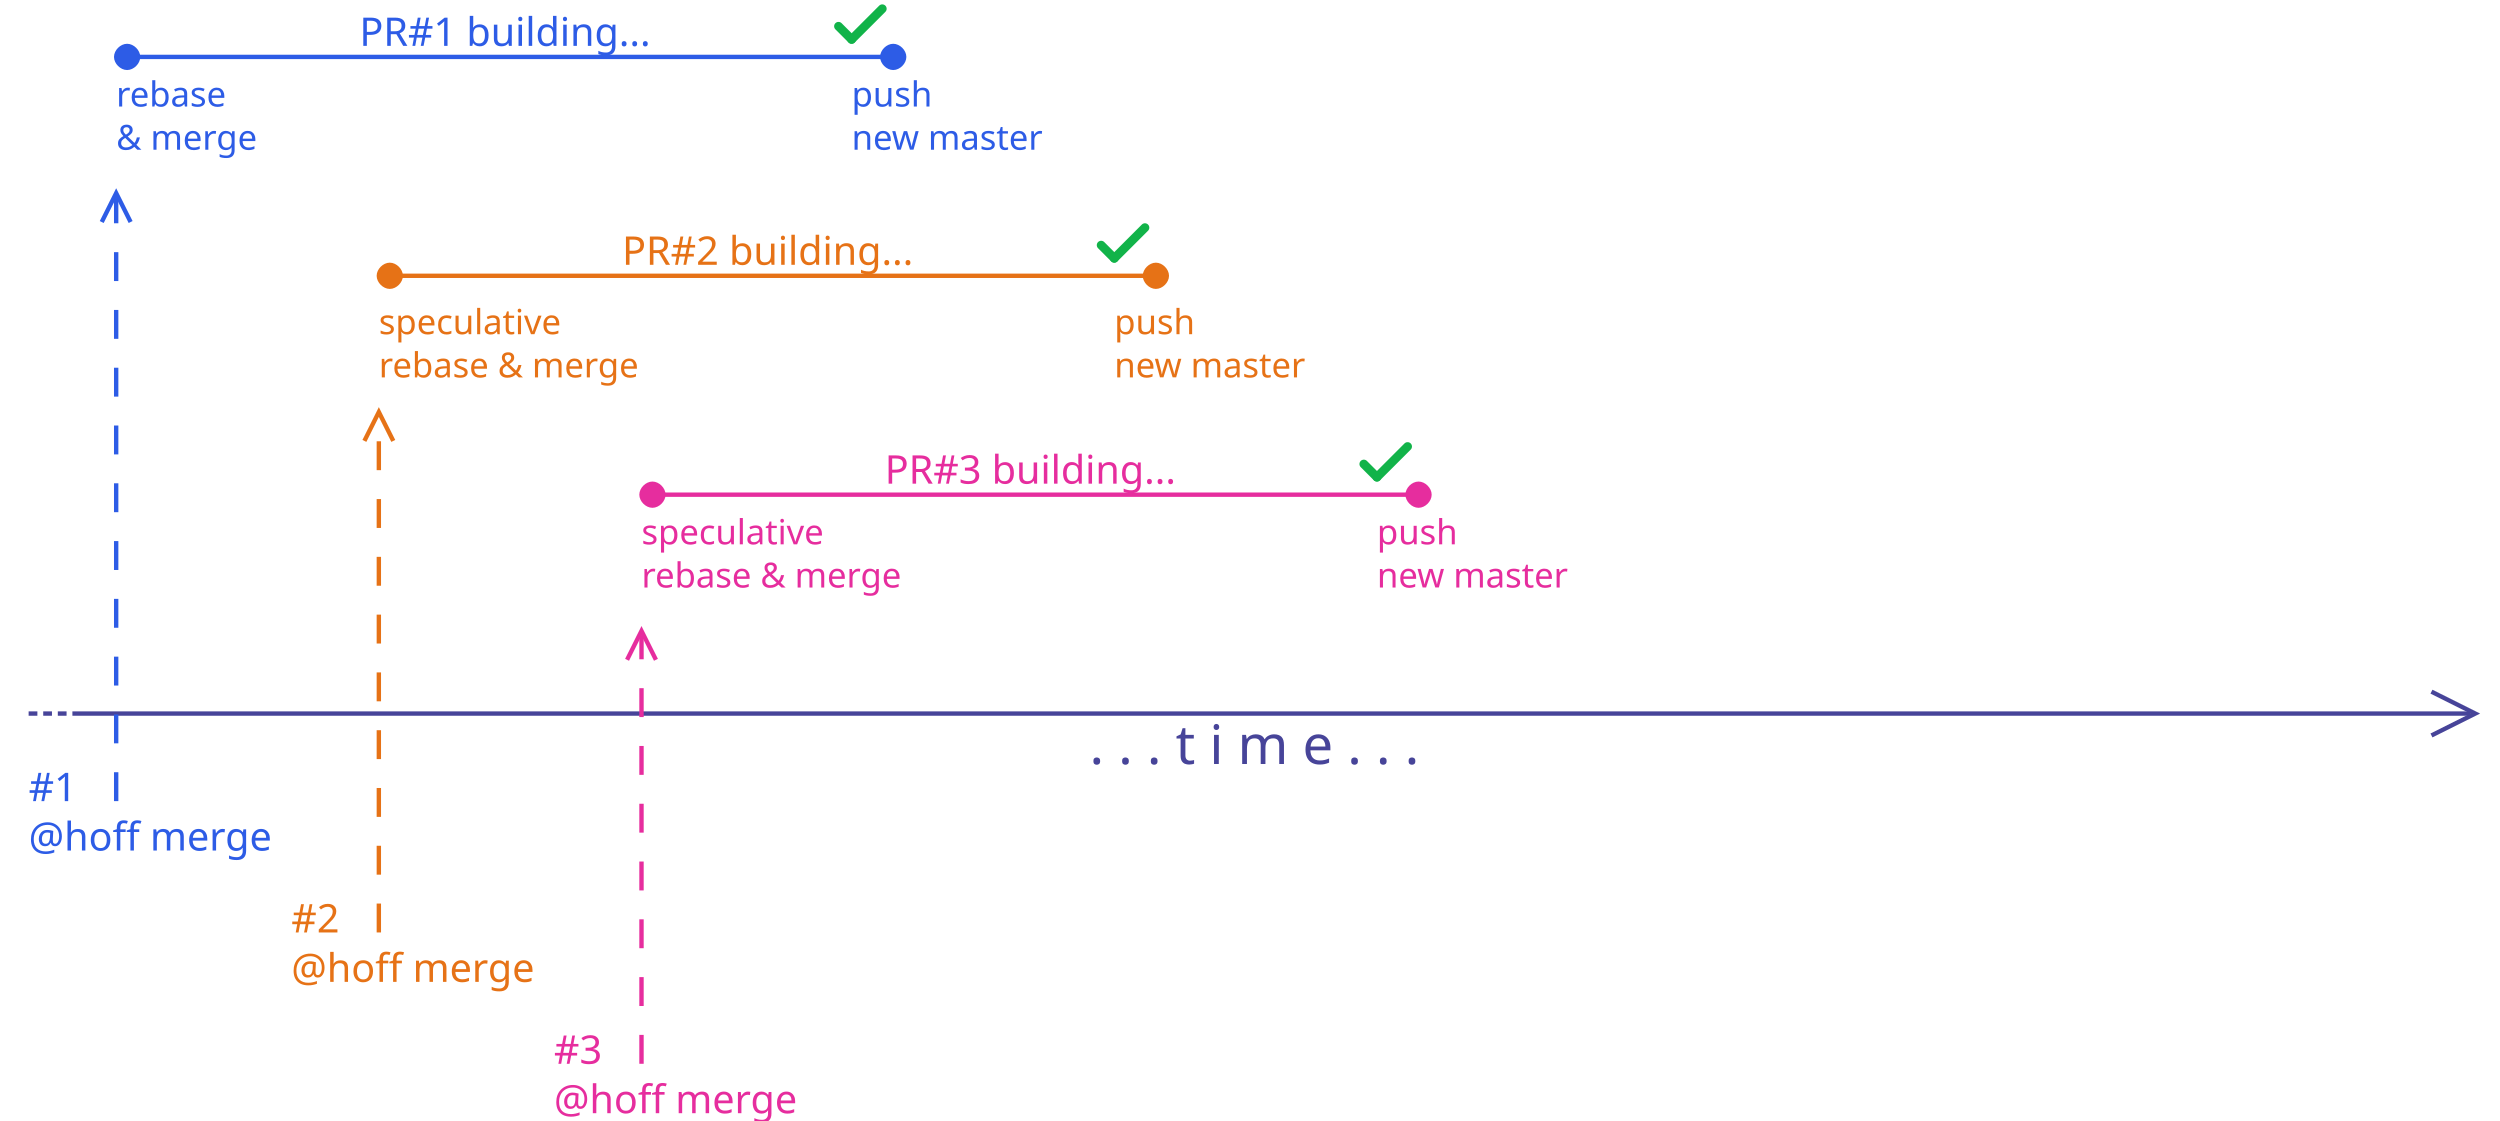
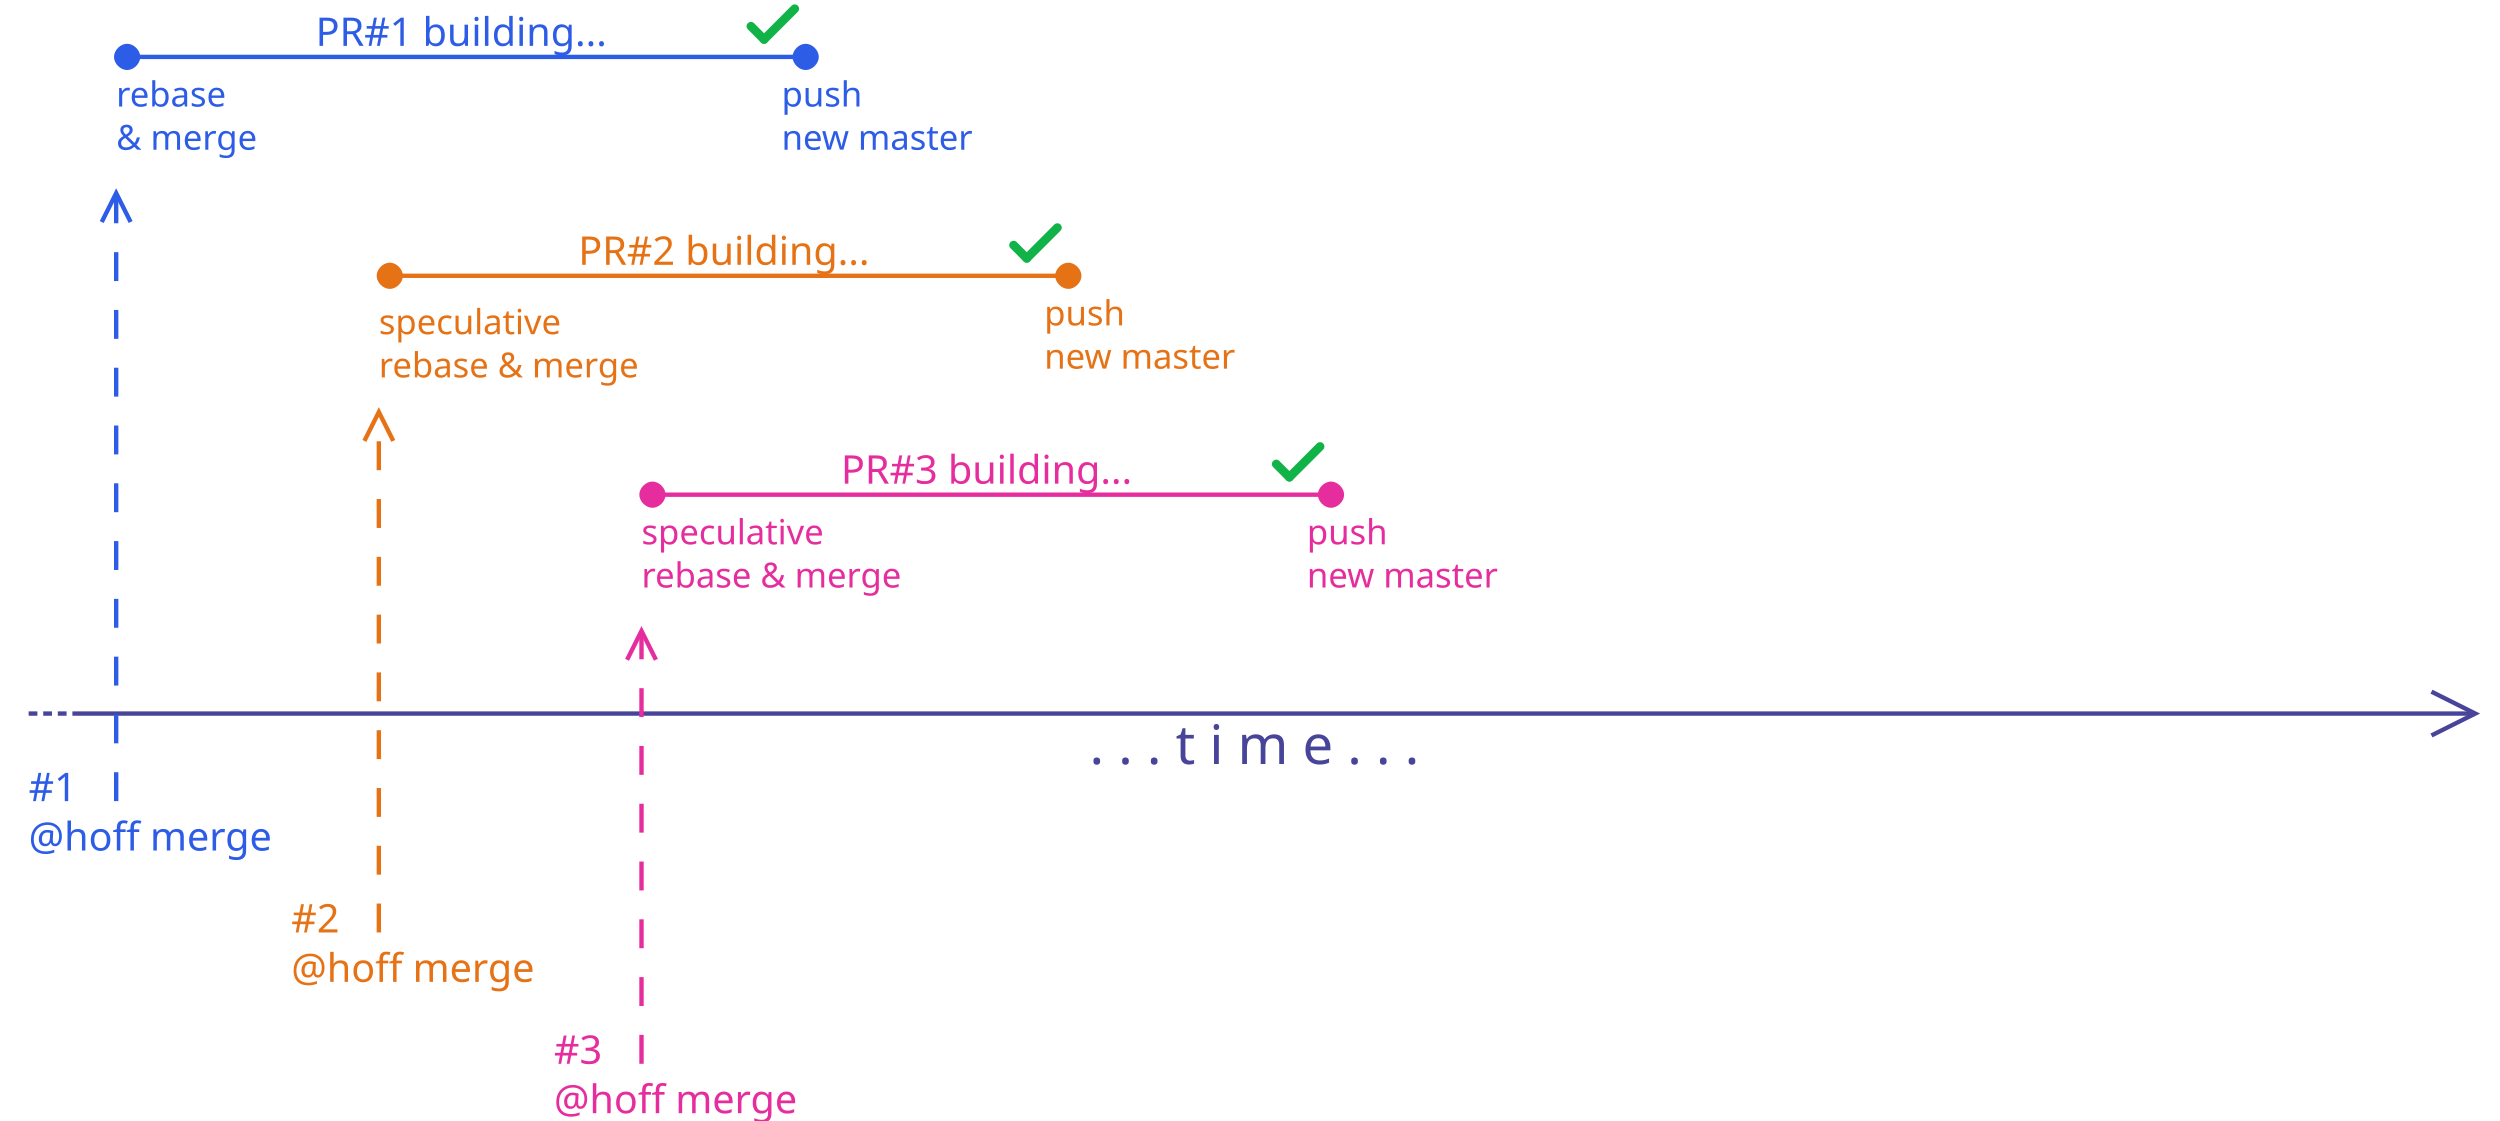
<svg xmlns="http://www.w3.org/2000/svg" width="29cm" height="13cm" viewBox="-2 7 562 256">
  <g id="Background">
-     <text font-size="9.031" style="fill: #2d5ce6; fill-opacity: 1; stroke: none;text-anchor:middle;font-family:sans-serif;font-style:normal;font-weight:normal" x="110" y="17.482">
-       <tspan x="110" y="17.482">PR#1 building...</tspan>
-       <tspan x="110" y="28.771" />
+     <text font-size="9.031" style="fill: #2d5ce6; fill-opacity: 1; stroke: none;text-anchor:middle;font-family:sans-serif;font-style:normal;font-weight:normal" x="100" y="17.482">
+       <tspan x="100" y="17.482">PR#1 building...</tspan>
+       <tspan x="100" y="28.771" />
    </text>
    <g>
      <line style="fill: none; stroke-opacity: 1; stroke-width: 1; stroke: #474499" x1="10" y1="170" x2="557.764" y2="170" />
      <line style="fill: none; stroke-opacity: 1; stroke-width: 1; stroke: #474499" x1="0" y1="170" x2="2" y2="170" />
      <line style="fill: none; stroke-opacity: 1; stroke-width: 1; stroke: #474499" x1="3.333" y1="170" x2="5.333" y2="170" />
      <line style="fill: none; stroke-opacity: 1; stroke-width: 1; stroke: #474499" x1="6.667" y1="170" x2="8.667" y2="170" />
      <polyline style="fill: none; stroke-opacity: 1; stroke-width: 1; stroke: #474499" points="548.882,175 558.882,170 548.882,165 " />
    </g>
    <text font-size="12.418" style="fill: #474499; fill-opacity: 1; stroke: none;text-anchor:middle;font-family:sans-serif;font-style:normal;font-weight:normal" x="280" y="181.526">
      <tspan x="280" y="181.526">. . . t i m e . . .</tspan>
    </text>
-     <text font-size="7.902" style="fill: #2d5ce6; fill-opacity: 1; stroke: none;text-anchor:start;font-family:sans-serif;font-style:normal;font-weight:normal" x="188" y="31.335">
-       <tspan x="188" y="31.335">push</tspan>
-       <tspan x="188" y="41.213">new master</tspan>
+     <text font-size="7.902" style="fill: #2d5ce6; fill-opacity: 1; stroke: none;text-anchor:start;font-family:sans-serif;font-style:normal;font-weight:normal" x="172" y="31.335">
+       <tspan x="172" y="31.335">push</tspan>
+       <tspan x="172" y="41.213">new master</tspan>
    </text>
    <text font-size="7.902" style="fill: #2d5ce6; fill-opacity: 1; stroke: none;text-anchor:start;font-family:sans-serif;font-style:normal;font-weight:normal" x="20" y="31.335">
      <tspan x="20" y="31.335">rebase</tspan>
      <tspan x="20" y="41.213">&amp; merge</tspan>
    </text>
    <g>
      <line style="fill: none; stroke-opacity: 1; stroke-width: 1; stroke-dasharray: 6.6; stroke: #2d5ce6" x1="20" y1="190" x2="20" y2="52.236" />
      <polyline style="fill: none; stroke-opacity: 1; stroke-width: 1; stroke: #2d5ce6" points="23.3,57.718 20,51.118 16.7,57.718 " />
    </g>
    <text font-size="9.031" style="fill: #2d5ce6; fill-opacity: 1; stroke: none;text-anchor:start;font-family:sans-serif;font-style:normal;font-weight:normal" x="0" y="190">
      <tspan x="0" y="190">#1</tspan>
      <tspan x="0" y="201.289">@hoff merge</tspan>
    </text>
    <g>
      <line style="fill: none; stroke-opacity: 1; stroke-width: 1; stroke-dasharray: 6.6; stroke: #e67216" x1="80" y1="220" x2="80" y2="102.236" />
      <polyline style="fill: none; stroke-opacity: 1; stroke-width: 1; stroke: #e67216" points="83.3,107.718 80,101.118 76.7,107.718 " />
    </g>
    <text font-size="9.031" style="fill: #e67216; fill-opacity: 1; stroke: none;text-anchor:start;font-family:sans-serif;font-style:normal;font-weight:normal" x="60" y="220">
      <tspan x="60" y="220">#2</tspan>
      <tspan x="60" y="231.289">@hoff merge</tspan>
    </text>
    <g>
      <line style="fill: none; stroke-opacity: 1; stroke-width: 1; stroke-dasharray: 6.6; stroke: #e62d9e" x1="140" y1="250" x2="140" y2="152.236" />
      <polyline style="fill: none; stroke-opacity: 1; stroke-width: 1; stroke: #e62d9e" points="143.3,157.718 140,151.118 136.7,157.718 " />
    </g>
    <text font-size="9.031" style="fill: #e62d9e; fill-opacity: 1; stroke: none;text-anchor:start;font-family:sans-serif;font-style:normal;font-weight:normal" x="120" y="250">
      <tspan x="120" y="250">#3</tspan>
      <tspan x="120" y="261.289">@hoff merge</tspan>
    </text>
    <g>
-       <line style="fill: none; stroke-opacity: 1; stroke-width: 1; stroke: #2d5ce6" x1="20" y1="20" x2="200" y2="20" />
+       <line style="fill: none; stroke-opacity: 1; stroke-width: 1; stroke: #2d5ce6" x1="20" y1="20" x2="180" y2="20" />
      <path style="fill: #2d5ce6; fill-opacity: 1; stroke-opacity: 1; stroke-width: 1; stroke: #2d5ce6" fill-rule="evenodd" d="M 20 20 C 20,18.75 21.25,17.5 22.5,17.5 C 23.75,17.5 25,18.75 25,20 C 25,21.25 23.75,22.5 22.5,22.5 C 21.25,22.5 20,21.25 20,20z" />
-       <path style="fill: #2d5ce6; fill-opacity: 1; stroke-opacity: 1; stroke-width: 1; stroke: #2d5ce6" fill-rule="evenodd" d="M 200 20 C 200,21.25 198.75,22.5 197.5,22.5 C 196.25,22.5 195,21.25 195,20 C 195,18.75 196.25,17.5 197.5,17.5 C 198.75,17.5 200,18.75 200,20z" />
+       <path style="fill: #2d5ce6; fill-opacity: 1; stroke-opacity: 1; stroke-width: 1; stroke: #2d5ce6" fill-rule="evenodd" d="M 180 20 C 180,21.25 178.75,22.5 177.5,22.5 C 176.25,22.5 175,21.25 175,20 C 175,18.75 176.25,17.5 177.5,17.5 C 178.75,17.5 180,18.75 180,20z" />
    </g>
-     <text font-size="9.031" style="fill: #e67216; fill-opacity: 1; stroke: none;text-anchor:middle;font-family:sans-serif;font-style:normal;font-weight:normal" x="170" y="67.482">
-       <tspan x="170" y="67.482">PR#2 building...</tspan>
-       <tspan x="170" y="78.771" />
+     <text font-size="9.031" style="fill: #e67216; fill-opacity: 1; stroke: none;text-anchor:middle;font-family:sans-serif;font-style:normal;font-weight:normal" x="160" y="67.482">
+       <tspan x="160" y="67.482">PR#2 building...</tspan>
+       <tspan x="160" y="78.771" />
    </text>
-     <text font-size="7.902" style="fill: #e67216; fill-opacity: 1; stroke: none;text-anchor:start;font-family:sans-serif;font-style:normal;font-weight:normal" x="248" y="83.335">
-       <tspan x="248" y="83.335">push</tspan>
-       <tspan x="248" y="93.213">new master</tspan>
+     <text font-size="7.902" style="fill: #e67216; fill-opacity: 1; stroke: none;text-anchor:start;font-family:sans-serif;font-style:normal;font-weight:normal" x="232" y="81.335">
+       <tspan x="232" y="81.335">push</tspan>
+       <tspan x="232" y="91.213">new master</tspan>
    </text>
    <text font-size="7.902" style="fill: #e67216; fill-opacity: 1; stroke: none;text-anchor:start;font-family:sans-serif;font-style:normal;font-weight:normal" x="80" y="83.335">
      <tspan x="80" y="83.335">speculative</tspan>
      <tspan x="80" y="93.213">rebase &amp; merge</tspan>
    </text>
    <g>
-       <line style="fill: none; stroke-opacity: 1; stroke-width: 1; stroke: #e67216" x1="80" y1="70" x2="260" y2="70" />
+       <line style="fill: none; stroke-opacity: 1; stroke-width: 1; stroke: #e67216" x1="80" y1="70" x2="240" y2="70" />
      <path style="fill: #e67216; fill-opacity: 1; stroke-opacity: 1; stroke-width: 1; stroke: #e67216" fill-rule="evenodd" d="M 80 70 C 80,68.75 81.25,67.5 82.5,67.5 C 83.75,67.5 85,68.75 85,70 C 85,71.25 83.75,72.5 82.5,72.5 C 81.25,72.5 80,71.25 80,70z" />
-       <path style="fill: #e67216; fill-opacity: 1; stroke-opacity: 1; stroke-width: 1; stroke: #e67216" fill-rule="evenodd" d="M 260 70 C 260,71.25 258.75,72.5 257.5,72.5 C 256.25,72.5 255,71.25 255,70 C 255,68.75 256.25,67.5 257.5,67.5 C 258.75,67.5 260,68.75 260,70z" />
+       <path style="fill: #e67216; fill-opacity: 1; stroke-opacity: 1; stroke-width: 1; stroke: #e67216" fill-rule="evenodd" d="M 240 70 C 240,71.25 238.75,72.5 237.5,72.5 C 236.25,72.5 235,71.25 235,70 C 235,68.75 236.25,67.5 237.5,67.5 C 238.75,67.5 240,68.75 240,70z" />
    </g>
-     <text font-size="9.031" style="fill: #e62d9e; fill-opacity: 1; stroke: none;text-anchor:middle;font-family:sans-serif;font-style:normal;font-weight:normal" x="230" y="117.482">
-       <tspan x="230" y="117.482">PR#3 building...</tspan>
-       <tspan x="230" y="128.771" />
+     <text font-size="9.031" style="fill: #e62d9e; fill-opacity: 1; stroke: none;text-anchor:middle;font-family:sans-serif;font-style:normal;font-weight:normal" x="220" y="117.482">
+       <tspan x="220" y="117.482">PR#3 building...</tspan>
+       <tspan x="220" y="128.771" />
    </text>
-     <text font-size="7.902" style="fill: #e62d9e; fill-opacity: 1; stroke: none;text-anchor:start;font-family:sans-serif;font-style:normal;font-weight:normal" x="308" y="131.335">
-       <tspan x="308" y="131.335">push</tspan>
-       <tspan x="308" y="141.213">new master</tspan>
+     <text font-size="7.902" style="fill: #e62d9e; fill-opacity: 1; stroke: none;text-anchor:start;font-family:sans-serif;font-style:normal;font-weight:normal" x="292" y="131.335">
+       <tspan x="292" y="131.335">push</tspan>
+       <tspan x="292" y="141.213">new master</tspan>
    </text>
    <text font-size="7.902" style="fill: #e62d9e; fill-opacity: 1; stroke: none;text-anchor:start;font-family:sans-serif;font-style:normal;font-weight:normal" x="140" y="131.335">
      <tspan x="140" y="131.335">speculative</tspan>
      <tspan x="140" y="141.213">rebase &amp; merge</tspan>
    </text>
    <g>
-       <line style="fill: none; stroke-opacity: 1; stroke-width: 1; stroke: #e62d9e" x1="140" y1="120" x2="320" y2="120" />
+       <line style="fill: none; stroke-opacity: 1; stroke-width: 1; stroke: #e62d9e" x1="140" y1="120" x2="300" y2="120" />
      <path style="fill: #e62d9e; fill-opacity: 1; stroke-opacity: 1; stroke-width: 1; stroke: #e62d9e" fill-rule="evenodd" d="M 140 120 C 140,118.75 141.25,117.5 142.5,117.5 C 143.75,117.5 145,118.75 145,120 C 145,121.25 143.75,122.5 142.5,122.5 C 141.25,122.5 140,121.25 140,120z" />
-       <path style="fill: #e62d9e; fill-opacity: 1; stroke-opacity: 1; stroke-width: 1; stroke: #e62d9e" fill-rule="evenodd" d="M 320 120 C 320,121.25 318.75,122.5 317.5,122.5 C 316.25,122.5 315,121.25 315,120 C 315,118.75 316.25,117.5 317.5,117.5 C 318.75,117.5 320,118.75 320,120z" />
+       <path style="fill: #e62d9e; fill-opacity: 1; stroke-opacity: 1; stroke-width: 1; stroke: #e62d9e" fill-rule="evenodd" d="M 300 120 C 300,121.25 298.75,122.5 297.5,122.5 C 296.25,122.5 295,121.25 295,120 C 295,118.75 296.25,117.5 297.5,117.5 C 298.75,117.5 300,118.75 300,120z" />
    </g>
-     <g transform="matrix(1,0,0,1,5,7)">
+     <g transform="matrix(1,0,0,1,-15,7)">
      <line style="fill: none; stroke-opacity: 1; stroke-width: 2; stroke-linecap: round; stroke: #11b349" x1="183" y1="9" x2="190" y2="2" />
      <line style="fill: none; stroke-opacity: 1; stroke-width: 2; stroke-linecap: round; stroke: #11b349" x1="180" y1="6" x2="183" y2="9" />
    </g>
-     <g transform="matrix(1,0,0,1,65,57)">
+     <g transform="matrix(1,0,0,1,45,57)">
      <line style="fill: none; stroke-opacity: 1; stroke-width: 2; stroke-linecap: round; stroke: #11b349" x1="183" y1="9" x2="190" y2="2" />
      <line style="fill: none; stroke-opacity: 1; stroke-width: 2; stroke-linecap: round; stroke: #11b349" x1="180" y1="6" x2="183" y2="9" />
    </g>
-     <g transform="matrix(1,0,0,1,125,107)">
+     <g transform="matrix(1,0,0,1,105,107)">
      <line style="fill: none; stroke-opacity: 1; stroke-width: 2; stroke-linecap: round; stroke: #11b349" x1="183" y1="9" x2="190" y2="2" />
      <line style="fill: none; stroke-opacity: 1; stroke-width: 2; stroke-linecap: round; stroke: #11b349" x1="180" y1="6" x2="183" y2="9" />
    </g>
  </g>
</svg>
